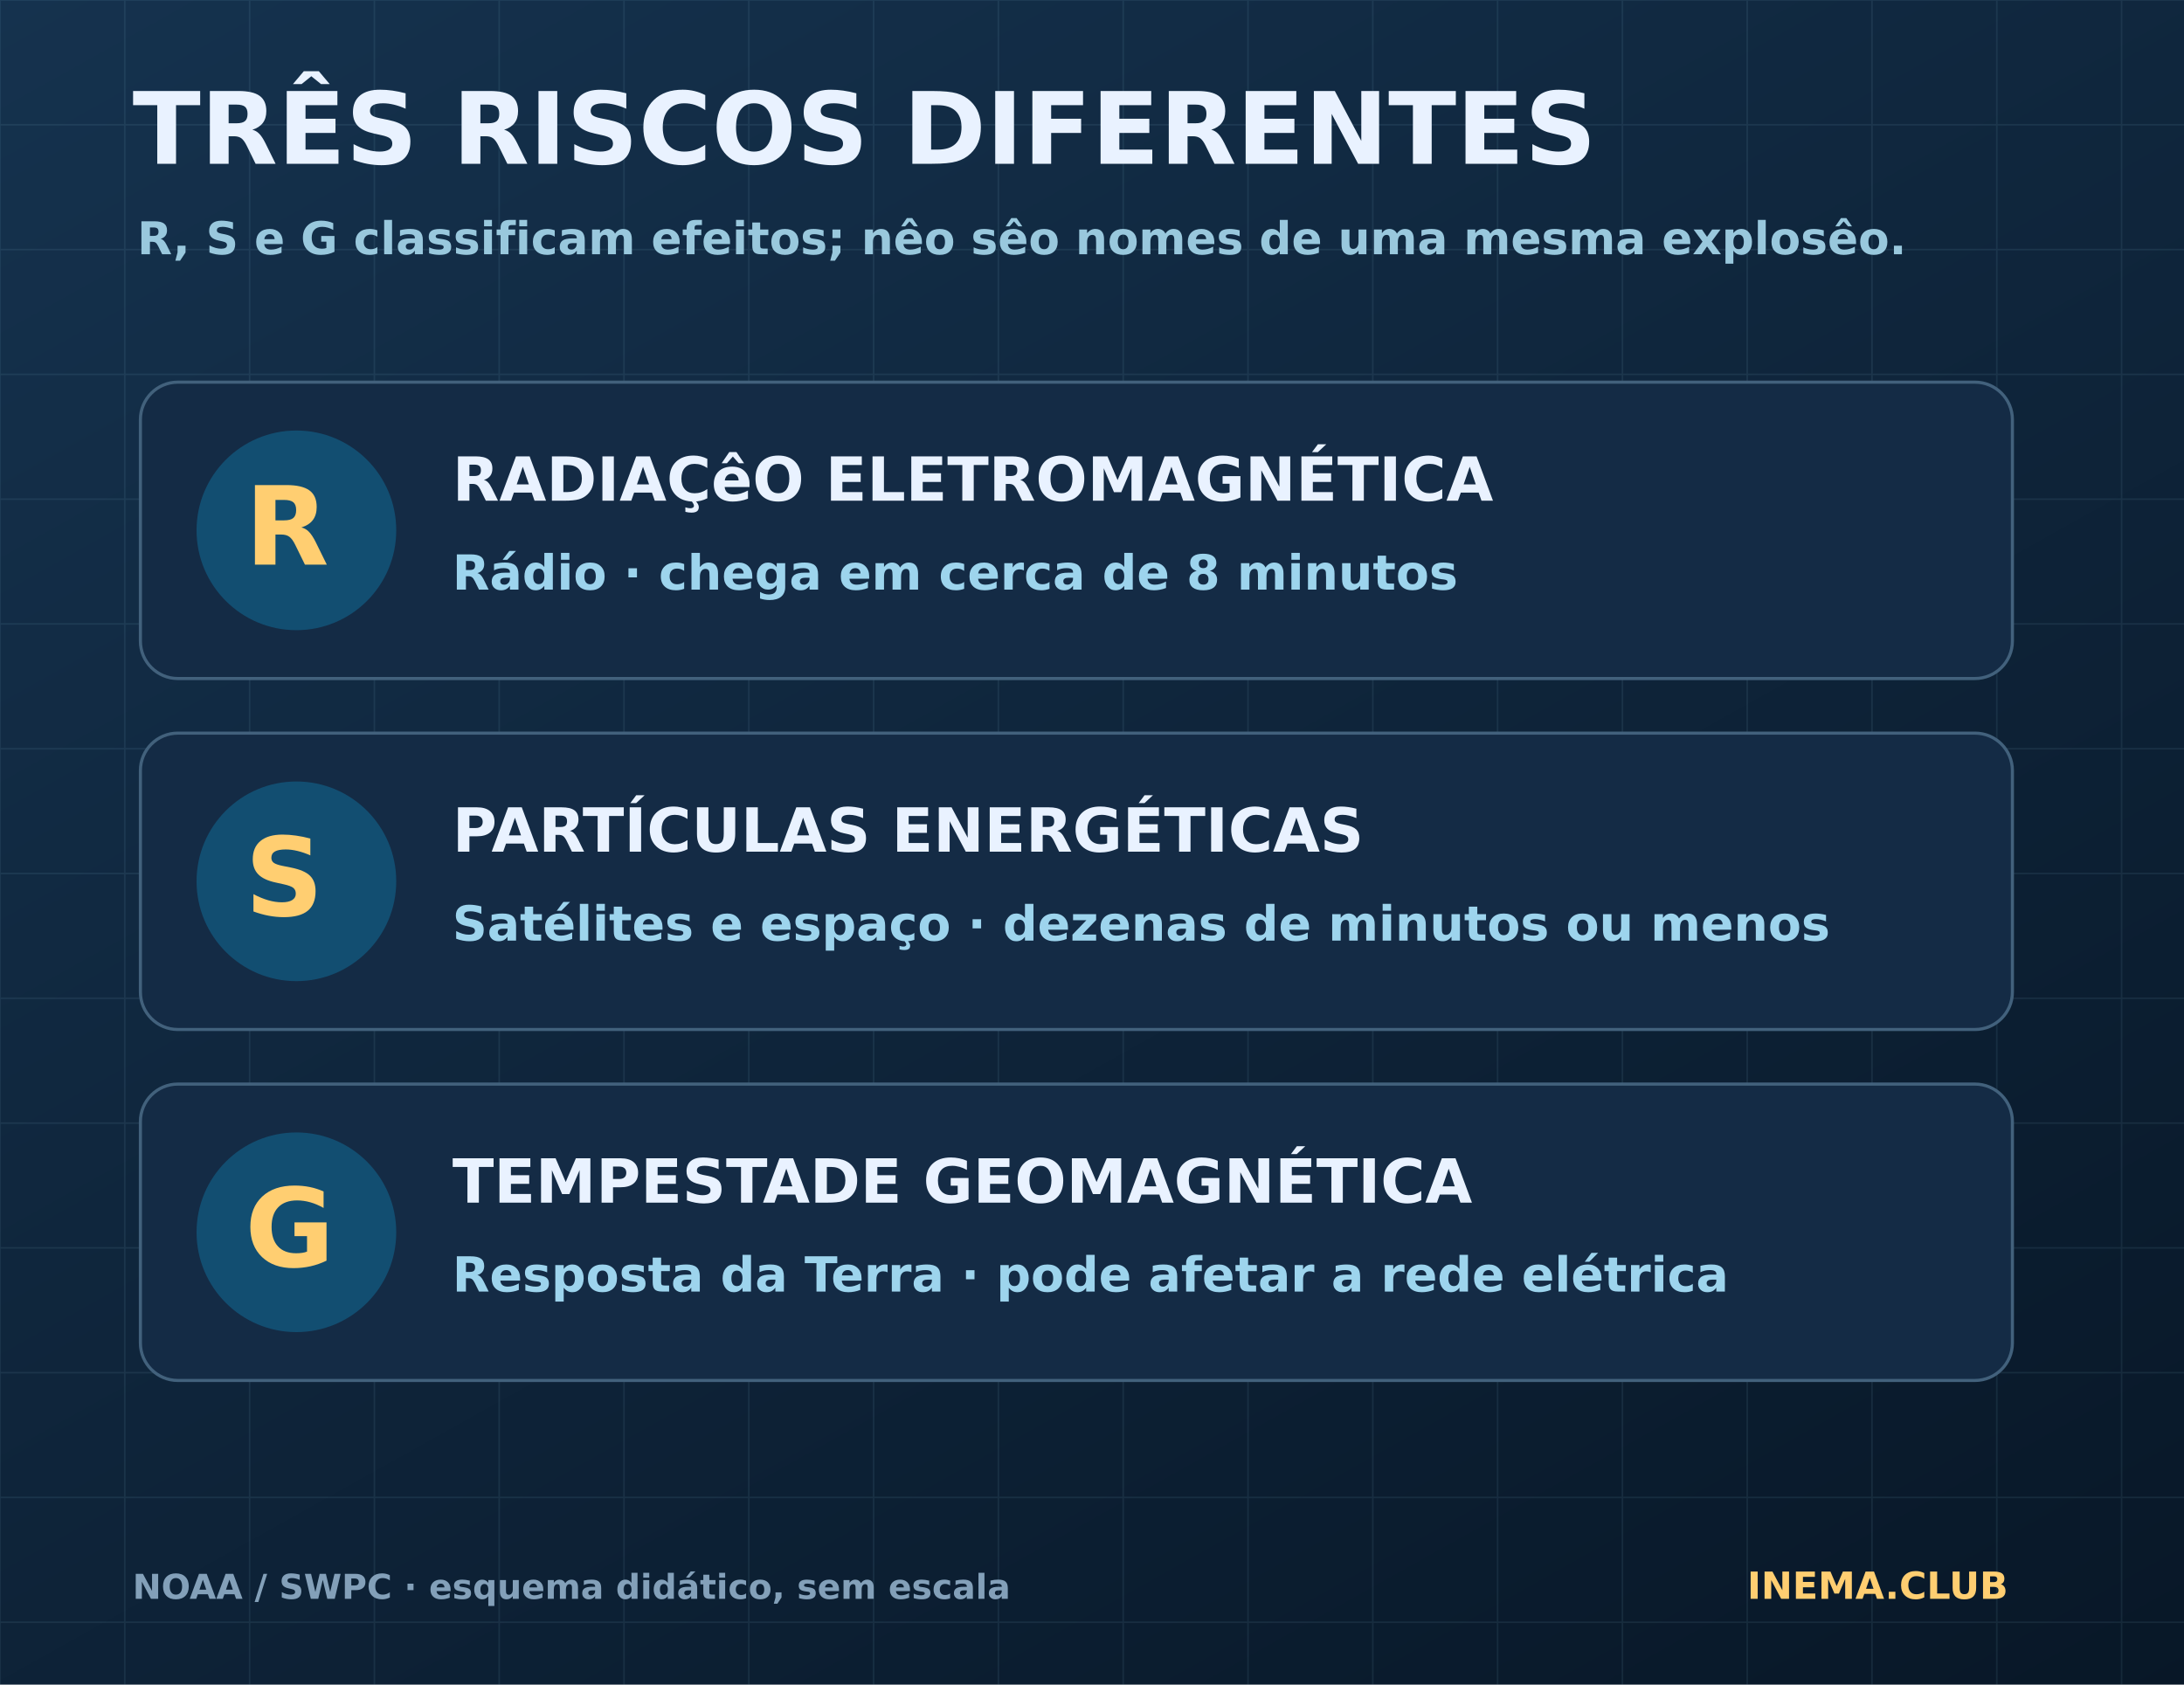
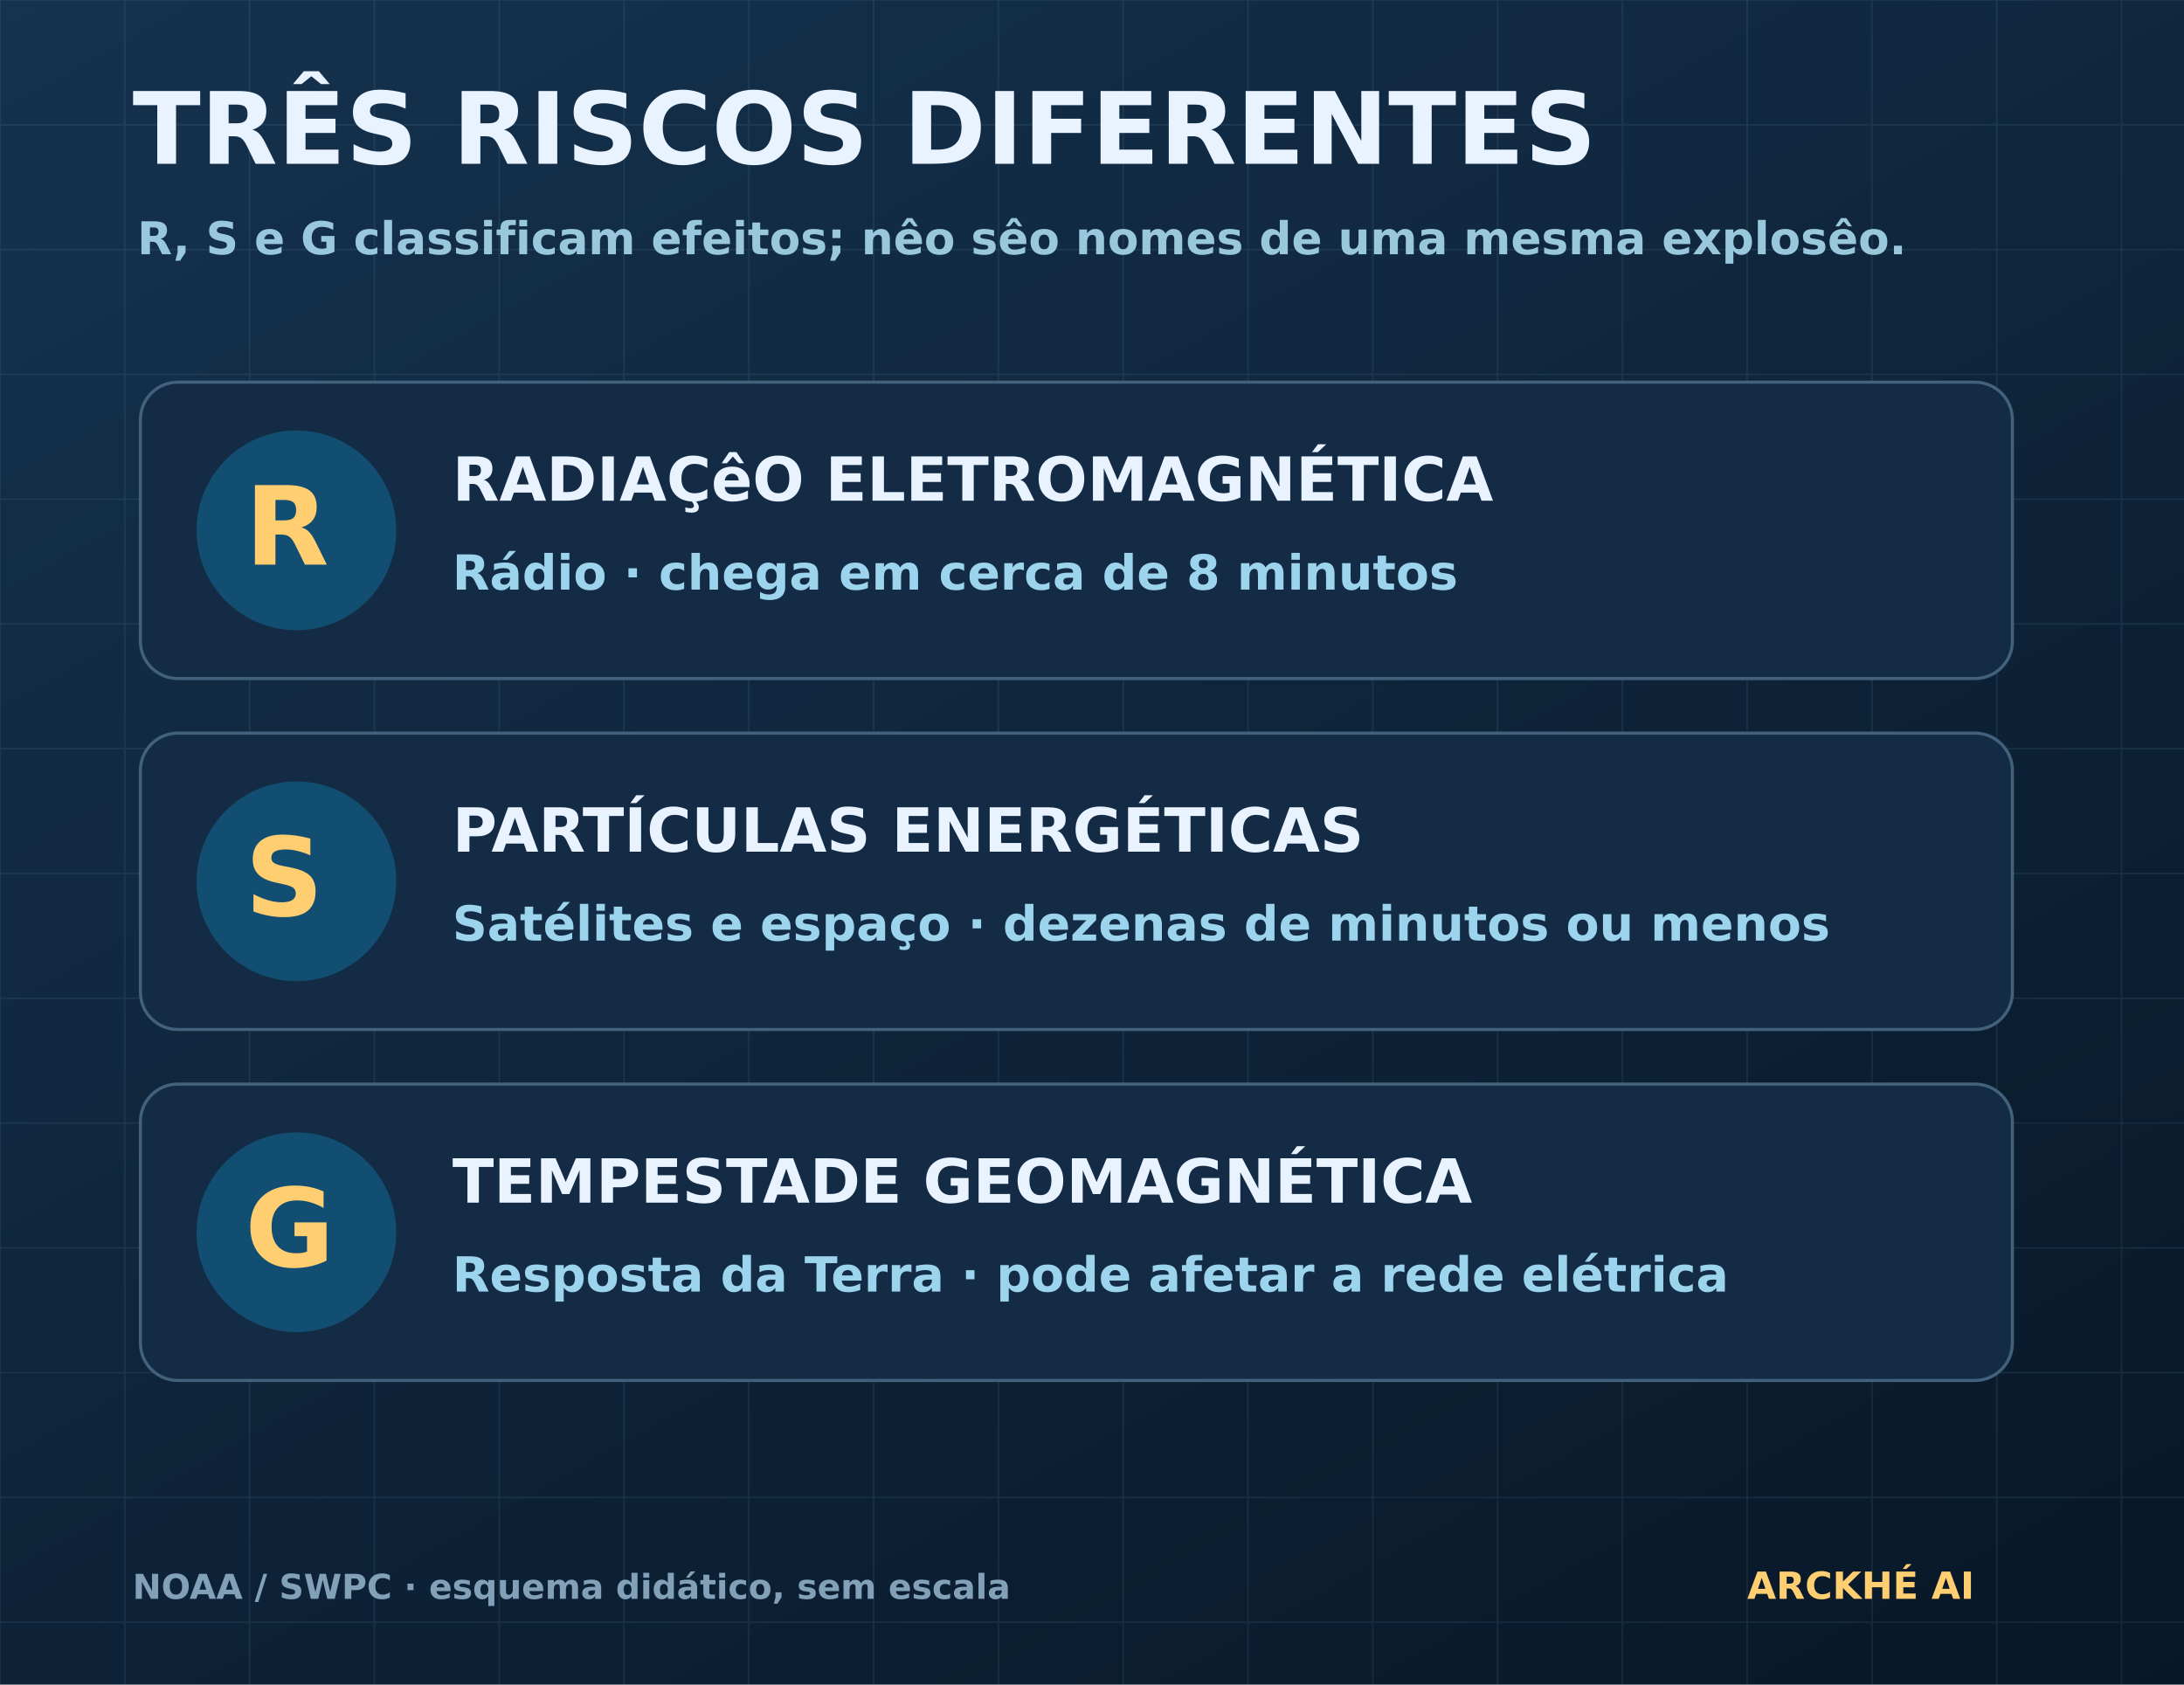
<svg xmlns="http://www.w3.org/2000/svg" width="1400" height="1080" viewBox="0 0 1400 1080">
  <defs>
    <radialGradient id="sun">
      <stop stop-color="#fff0a0" />
      <stop offset=".5" stop-color="#ffad35" />
      <stop offset="1" stop-color="#d85212" />
    </radialGradient>
    <radialGradient id="earth" cx=".25" cy=".25">
      <stop stop-color="#39c1f8" />
      <stop offset=".7" stop-color="#1472b0" />
      <stop offset="1" stop-color="#062c53" />
    </radialGradient>
    <linearGradient id="bg" x2="1" y2="1">
      <stop stop-color="#15324e" />
      <stop offset="1" stop-color="#061321" />
    </linearGradient>
    <marker id="arrow" viewBox="0 0 10 10" refX="9" refY="5" markerWidth="3" markerHeight="3" orient="auto-start-reverse">
      <path d="M0 0 L10 5 L0 10Z" fill="#47d8fa" />
    </marker>
  </defs>
  <rect width="1920" height="1080" fill="url(#bg)" />
  <g opacity=".09" stroke="#96d4ed">
    <path d="M0,0 H1920 M0,0 V1080" />
    <path d="M0,80 H1920 M80,0 V1080" />
    <path d="M0,160 H1920 M160,0 V1080" />
    <path d="M0,240 H1920 M240,0 V1080" />
    <path d="M0,320 H1920 M320,0 V1080" />
    <path d="M0,400 H1920 M400,0 V1080" />
    <path d="M0,480 H1920 M480,0 V1080" />
    <path d="M0,560 H1920 M560,0 V1080" />
    <path d="M0,640 H1920 M640,0 V1080" />
    <path d="M0,720 H1920 M720,0 V1080" />
    <path d="M0,800 H1920 M800,0 V1080" />
    <path d="M0,880 H1920 M880,0 V1080" />
    <path d="M0,960 H1920 M960,0 V1080" />
    <path d="M0,1040 H1920 M1040,0 V1080" />
    <path d="M0,1120 H1920 M1120,0 V1080" />
    <path d="M0,1200 H1920 M1200,0 V1080" />
    <path d="M0,1280 H1920 M1280,0 V1080" />
    <path d="M0,1360 H1920 M1360,0 V1080" />
    <path d="M0,1440 H1920 M1440,0 V1080" />
    <path d="M0,1520 H1920 M1520,0 V1080" />
    <path d="M0,1600 H1920 M1600,0 V1080" />
    <path d="M0,1680 H1920 M1680,0 V1080" />
    <path d="M0,1760 H1920 M1760,0 V1080" />
    <path d="M0,1840 H1920 M1840,0 V1080" />
  </g>
  <text x="85" y="105" font-size="64" fill="#e9f2ff" font-family="DejaVu Sans,sans-serif" font-weight="bold">TRÊS RISCOS DIFERENTES</text>
  <text x="88" y="163" font-size="29" fill="#99c8dd" font-family="DejaVu Sans,sans-serif" font-weight="bold">R, S e G classificam efeitos; nêo sêo nomes de uma mesma explosêo.</text>
  <rect x="90" y="245" width="1200" height="190" rx="24" fill="#142b45" stroke="#42617c" stroke-width="2" />
  <circle cx="190" cy="340" r="64" fill="#124e71" />
  <text x="157" y="362" font-size="70" fill="#ffce71" font-family="DejaVu Sans,sans-serif" font-weight="bold">R</text>
  <text x="290" y="321" font-size="39" fill="#e9f2ff" font-family="DejaVu Sans,sans-serif" font-weight="bold">RADIAÇêO ELETROMAGNÉTICA</text>
  <text x="290" y="378" font-size="31" fill="#9dd4ed" font-family="DejaVu Sans,sans-serif" font-weight="bold">Rádio · chega em cerca de 8 minutos</text>
  <rect x="90" y="470" width="1200" height="190" rx="24" fill="#142b45" stroke="#42617c" stroke-width="2" />
  <circle cx="190" cy="565" r="64" fill="#124e71" />
  <text x="157" y="587" font-size="70" fill="#ffce71" font-family="DejaVu Sans,sans-serif" font-weight="bold">S</text>
  <text x="290" y="546" font-size="39" fill="#e9f2ff" font-family="DejaVu Sans,sans-serif" font-weight="bold">PARTÍCULAS ENERGÉTICAS</text>
  <text x="290" y="603" font-size="31" fill="#9dd4ed" font-family="DejaVu Sans,sans-serif" font-weight="bold">Satélites e espaço · dezenas de minutos ou menos</text>
  <rect x="90" y="695" width="1200" height="190" rx="24" fill="#142b45" stroke="#42617c" stroke-width="2" />
  <circle cx="190" cy="790" r="64" fill="#124e71" />
  <text x="157" y="812" font-size="70" fill="#ffce71" font-family="DejaVu Sans,sans-serif" font-weight="bold">G</text>
  <text x="290" y="771" font-size="39" fill="#e9f2ff" font-family="DejaVu Sans,sans-serif" font-weight="bold">TEMPESTADE GEOMAGNÉTICA</text>
  <text x="290" y="828" font-size="31" fill="#9dd4ed" font-family="DejaVu Sans,sans-serif" font-weight="bold">Resposta da Terra · pode afetar a rede elétrica</text>
  <text x="85" y="1025" font-size="22" fill="#83a0b9" font-family="DejaVu Sans,sans-serif" font-weight="bold">NOAA / SWPC · esquema didático, sem escala</text>
-   <text x="1120" y="1025" font-size="24" fill="#ffce71" font-family="DejaVu Sans,sans-serif" font-weight="bold">INEMA.CLUB</text>
+   <text x="1120" y="1025" font-size="24" fill="#ffce71" font-family="DejaVu Sans,sans-serif" font-weight="bold">ARCKHÉ AI</text>
</svg>
